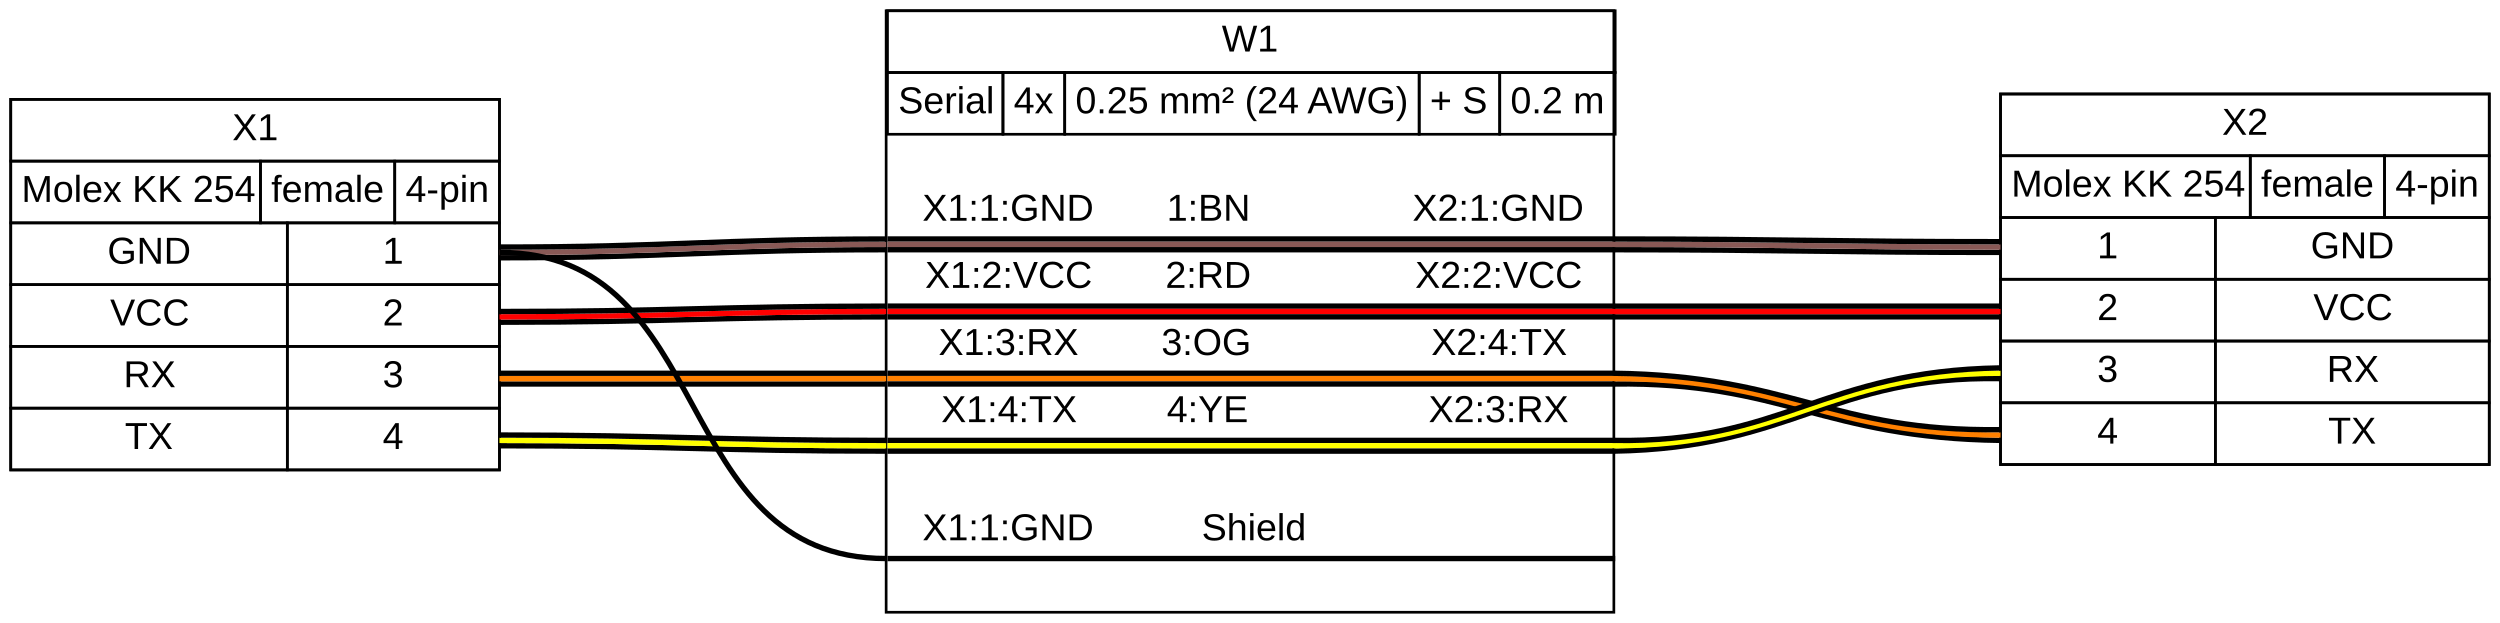
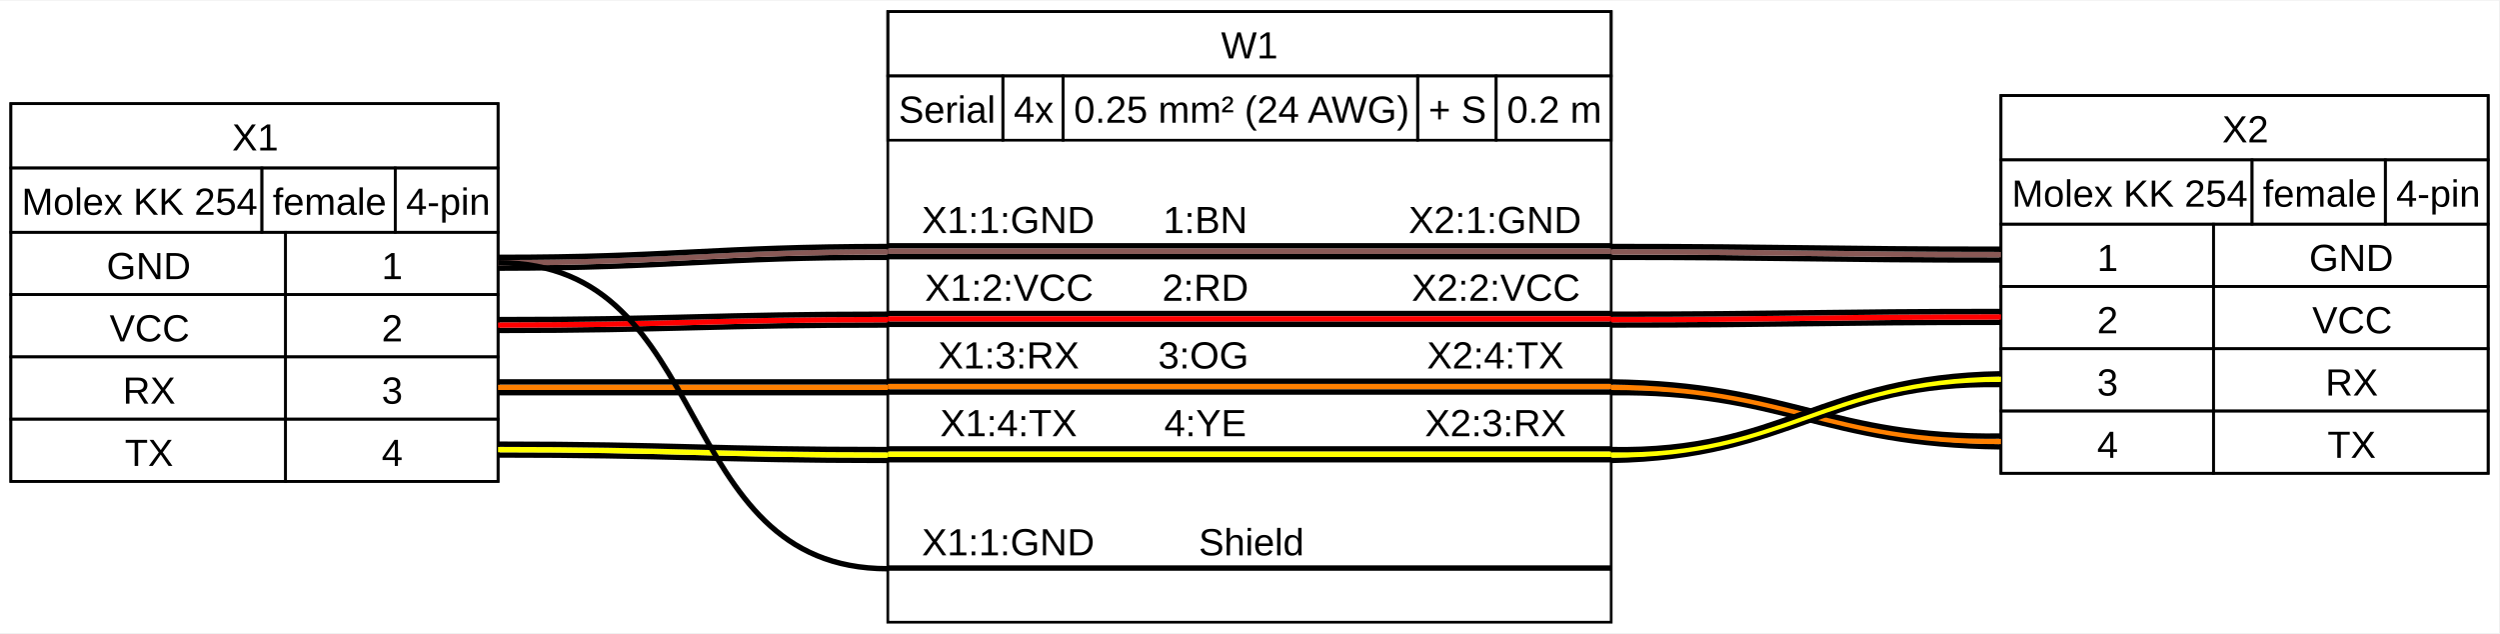
- <svg xmlns="http://www.w3.org/2000/svg" width="931pt" height="232pt" viewBox="0.00 0.00 931.00 232.00">
-   <g id="graph0" class="graph" transform="scale(1 1) rotate(0) translate(4 228)">
-     <polygon fill="#ffffff" stroke="none" points="-4,4 -4,-228 927,-228 927,4 -4,4" />
+ <svg xmlns="http://www.w3.org/2000/svg" width="923pt" height="234pt" viewBox="0.00 0.00 923.25 233.50">
+   <g id="graph0" class="graph" transform="scale(1 1) rotate(0) translate(4 229.5)">
+     <polygon fill="#ffffff" stroke="none" points="-4,4 -4,-229.5 919.25,-229.5 919.25,4 -4,4" />
    <g id="node1" class="node">
-       <polygon fill="#ffffff" stroke="black" points="182,-191 0,-191 0,-53 182,-53 182,-191" />
-       <polygon fill="none" stroke="black" points="0,-168 0,-191 182,-191 182,-168 0,-168" />
-       <text text-anchor="start" x="82.5" y="-175.8" font-family="arial" font-size="14.00">X1</text>
-       <polygon fill="none" stroke="black" points="0,-145 0,-168 93,-168 93,-145 0,-145" />
-       <text text-anchor="start" x="4" y="-152.8" font-family="arial" font-size="14.00">Molex KK 254</text>
-       <polygon fill="none" stroke="black" points="93,-145 93,-168 143,-168 143,-145 93,-145" />
-       <text text-anchor="start" x="97" y="-152.8" font-family="arial" font-size="14.00">female</text>
-       <polygon fill="none" stroke="black" points="143,-145 143,-168 182,-168 182,-145 143,-145" />
-       <text text-anchor="start" x="147" y="-152.8" font-family="arial" font-size="14.00">4-pin</text>
-       <polygon fill="none" stroke="black" points="0,-122 0,-145 103,-145 103,-122 0,-122" />
-       <text text-anchor="start" x="36" y="-129.8" font-family="arial" font-size="14.00">GND</text>
-       <polygon fill="none" stroke="black" points="103,-122 103,-145 182,-145 182,-122 103,-122" />
-       <text text-anchor="start" x="138.5" y="-129.8" font-family="arial" font-size="14.00">1</text>
-       <polygon fill="none" stroke="black" points="0,-99 0,-122 103,-122 103,-99 0,-99" />
-       <text text-anchor="start" x="37" y="-106.8" font-family="arial" font-size="14.00">VCC</text>
-       <polygon fill="none" stroke="black" points="103,-99 103,-122 182,-122 182,-99 103,-99" />
-       <text text-anchor="start" x="138.5" y="-106.8" font-family="arial" font-size="14.00">2</text>
-       <polygon fill="none" stroke="black" points="0,-76 0,-99 103,-99 103,-76 0,-76" />
-       <text text-anchor="start" x="42" y="-83.8" font-family="arial" font-size="14.00">RX</text>
-       <polygon fill="none" stroke="black" points="103,-76 103,-99 182,-99 182,-76 103,-76" />
-       <text text-anchor="start" x="138.5" y="-83.8" font-family="arial" font-size="14.00">3</text>
-       <polygon fill="none" stroke="black" points="0,-53 0,-76 103,-76 103,-53 0,-53" />
-       <text text-anchor="start" x="42.5" y="-60.8" font-family="arial" font-size="14.00">TX</text>
-       <polygon fill="none" stroke="black" points="103,-53 103,-76 182,-76 182,-53 103,-53" />
-       <text text-anchor="start" x="138.5" y="-60.8" font-family="arial" font-size="14.00">4</text>
+       <polygon fill="#ffffff" stroke="black" points="180,-191.5 0,-191.5 0,-52 180,-52 180,-191.5" />
+       <polygon fill="none" stroke="black" points="0,-167.75 0,-191.5 180,-191.5 180,-167.75 0,-167.75" />
+       <text text-anchor="start" x="81.75" y="-174.2" font-family="arial" font-size="14.00">X1</text>
+       <polygon fill="none" stroke="black" points="0,-144 0,-167.75 92.75,-167.75 92.75,-144 0,-144" />
+       <text text-anchor="start" x="4" y="-150.45" font-family="arial" font-size="14.00">Molex KK 254</text>
+       <polygon fill="none" stroke="black" points="92.75,-144 92.75,-167.75 142,-167.75 142,-144 92.75,-144" />
+       <text text-anchor="start" x="96.75" y="-150.45" font-family="arial" font-size="14.00">female</text>
+       <polygon fill="none" stroke="black" points="142,-144 142,-167.75 180,-167.75 180,-144 142,-144" />
+       <text text-anchor="start" x="146" y="-150.45" font-family="arial" font-size="14.00">4-pin</text>
+       <polygon fill="none" stroke="black" points="0,-121 0,-144 101.5,-144 101.5,-121 0,-121" />
+       <text text-anchor="start" x="35.38" y="-126.7" font-family="arial" font-size="14.00">GND</text>
+       <polygon fill="none" stroke="black" points="101.5,-121 101.5,-144 180,-144 180,-121 101.5,-121" />
+       <text text-anchor="start" x="137" y="-126.7" font-family="arial" font-size="14.00">1</text>
+       <polygon fill="none" stroke="black" points="0,-98 0,-121 101.5,-121 101.5,-98 0,-98" />
+       <text text-anchor="start" x="36.5" y="-103.7" font-family="arial" font-size="14.00">VCC</text>
+       <polygon fill="none" stroke="black" points="101.5,-98 101.5,-121 180,-121 180,-98 101.5,-98" />
+       <text text-anchor="start" x="137" y="-103.7" font-family="arial" font-size="14.00">2</text>
+       <polygon fill="none" stroke="black" points="0,-75 0,-98 101.5,-98 101.5,-75 0,-75" />
+       <text text-anchor="start" x="41.38" y="-80.7" font-family="arial" font-size="14.00">RX</text>
+       <polygon fill="none" stroke="black" points="101.5,-75 101.5,-98 180,-98 180,-75 101.5,-75" />
+       <text text-anchor="start" x="137" y="-80.7" font-family="arial" font-size="14.00">3</text>
+       <polygon fill="none" stroke="black" points="0,-52 0,-75 101.5,-75 101.5,-52 0,-52" />
+       <text text-anchor="start" x="42.12" y="-57.7" font-family="arial" font-size="14.00">TX</text>
+       <polygon fill="none" stroke="black" points="101.5,-52 101.5,-75 180,-75 180,-52 101.5,-52" />
+       <text text-anchor="start" x="137" y="-57.7" font-family="arial" font-size="14.00">4</text>
    </g>
    <g id="node3" class="node">
-       <polygon fill="#ffffff" stroke="black" points="597,-224 326,-224 326,0 597,0 597,-224" />
-       <polygon fill="none" stroke="black" points="326.5,-201 326.5,-224 597.5,-224 597.5,-201 326.5,-201" />
-       <text text-anchor="start" x="451" y="-208.8" font-family="arial" font-size="14.00">W1</text>
-       <polygon fill="none" stroke="black" points="326.5,-178 326.5,-201 369.5,-201 369.5,-178 326.5,-178" />
-       <text text-anchor="start" x="330.5" y="-185.8" font-family="arial" font-size="14.00">Serial</text>
-       <polygon fill="none" stroke="black" points="369.5,-178 369.5,-201 392.5,-201 392.5,-178 369.5,-178" />
-       <text text-anchor="start" x="373.5" y="-185.8" font-family="arial" font-size="14.00">4x</text>
-       <polygon fill="none" stroke="black" points="392.5,-178 392.5,-201 524.5,-201 524.5,-178 392.5,-178" />
-       <text text-anchor="start" x="396.5" y="-185.8" font-family="arial" font-size="14.00">0.25 mm² (24 AWG)</text>
-       <polygon fill="none" stroke="black" points="524.5,-178 524.5,-201 554.5,-201 554.5,-178 524.5,-178" />
-       <text text-anchor="start" x="528.5" y="-185.8" font-family="arial" font-size="14.00">+ S</text>
-       <polygon fill="none" stroke="black" points="554.5,-178 554.5,-201 597.5,-201 597.5,-178 554.5,-178" />
-       <text text-anchor="start" x="558.5" y="-185.8" font-family="arial" font-size="14.00">0.2 m</text>
-       <text text-anchor="start" x="369" y="-164.8" font-family="arial" font-size="14.00"> </text>
-       <text text-anchor="start" x="339.5" y="-145.8" font-family="arial" font-size="14.00">X1:1:GND</text>
-       <text text-anchor="start" x="430.5" y="-145.8" font-family="arial" font-size="14.00">     1:BN    </text>
-       <text text-anchor="start" x="522" y="-145.8" font-family="arial" font-size="14.00">X2:1:GND</text>
-       <polygon fill="#000000" stroke="none" points="326.5,-138 326.5,-140 597.5,-140 597.5,-138 326.5,-138" />
-       <polygon fill="#895956" stroke="none" points="326.5,-136 326.5,-138 597.5,-138 597.5,-136 326.5,-136" />
-       <polygon fill="#000000" stroke="none" points="326.5,-134 326.5,-136 597.5,-136 597.5,-134 326.5,-134" />
-       <text text-anchor="start" x="340.5" y="-120.8" font-family="arial" font-size="14.00">X1:2:VCC</text>
-       <text text-anchor="start" x="430" y="-120.8" font-family="arial" font-size="14.00">     2:RD    </text>
-       <text text-anchor="start" x="523" y="-120.8" font-family="arial" font-size="14.00">X2:2:VCC</text>
-       <polygon fill="#000000" stroke="none" points="326.5,-113 326.5,-115 597.5,-115 597.5,-113 326.5,-113" />
-       <polygon fill="#ff0000" stroke="none" points="326.5,-111 326.5,-113 597.5,-113 597.5,-111 326.5,-111" />
-       <polygon fill="#000000" stroke="none" points="326.5,-109 326.5,-111 597.5,-111 597.5,-109 326.5,-109" />
-       <text text-anchor="start" x="345.5" y="-95.8" font-family="arial" font-size="14.00">X1:3:RX</text>
-       <text text-anchor="start" x="428.5" y="-95.8" font-family="arial" font-size="14.00">     3:OG    </text>
-       <text text-anchor="start" x="529" y="-95.8" font-family="arial" font-size="14.00">X2:4:TX</text>
-       <polygon fill="#000000" stroke="none" points="326.5,-88 326.5,-90 597.5,-90 597.5,-88 326.5,-88" />
-       <polygon fill="#ff8000" stroke="none" points="326.5,-86 326.5,-88 597.5,-88 597.5,-86 326.5,-86" />
-       <polygon fill="#000000" stroke="none" points="326.5,-84 326.5,-86 597.5,-86 597.5,-84 326.5,-84" />
-       <text text-anchor="start" x="346.5" y="-70.8" font-family="arial" font-size="14.00">X1:4:TX</text>
-       <text text-anchor="start" x="430.5" y="-70.8" font-family="arial" font-size="14.00">     4:YE    </text>
-       <text text-anchor="start" x="528" y="-70.8" font-family="arial" font-size="14.00">X2:3:RX</text>
-       <polygon fill="#000000" stroke="none" points="326.5,-63 326.5,-65 597.5,-65 597.5,-63 326.5,-63" />
-       <polygon fill="#ffff00" stroke="none" points="326.5,-61 326.5,-63 597.5,-63 597.5,-61 326.5,-61" />
-       <polygon fill="#000000" stroke="none" points="326.5,-59 326.5,-61 597.5,-61 597.5,-59 326.5,-59" />
-       <text text-anchor="start" x="369" y="-45.8" font-family="arial" font-size="14.00"> </text>
-       <text text-anchor="start" x="339.5" y="-26.8" font-family="arial" font-size="14.00">X1:1:GND</text>
-       <text text-anchor="start" x="443.5" y="-26.8" font-family="arial" font-size="14.00">Shield</text>
-       <polygon fill="#000000" stroke="none" points="326.5,-19 326.5,-21 597.5,-21 597.5,-19 326.5,-19" />
-       <text text-anchor="start" x="369" y="-5.8" font-family="arial" font-size="14.00"> </text>
+       <polygon fill="#ffffff" stroke="black" points="591.25,-225.5 324,-225.5 324,0 591.25,0 591.25,-225.5" />
+       <polygon fill="none" stroke="black" points="324,-201.75 324,-225.5 591.25,-225.5 591.25,-201.75 324,-201.75" />
+       <text text-anchor="start" x="447.12" y="-208.2" font-family="arial" font-size="14.00">W1</text>
+       <polygon fill="none" stroke="black" points="324,-178 324,-201.75 366.5,-201.75 366.5,-178 324,-178" />
+       <text text-anchor="start" x="328" y="-184.45" font-family="arial" font-size="14.00">Serial</text>
+       <polygon fill="none" stroke="black" points="366.5,-178 366.5,-201.75 388.75,-201.75 388.75,-178 366.5,-178" />
+       <text text-anchor="start" x="370.5" y="-184.45" font-family="arial" font-size="14.00">4x</text>
+       <polygon fill="none" stroke="black" points="388.75,-178 388.75,-201.75 519.75,-201.75 519.75,-178 388.75,-178" />
+       <text text-anchor="start" x="392.75" y="-184.45" font-family="arial" font-size="14.00">0.25 mm² (24 AWG)</text>
+       <polygon fill="none" stroke="black" points="519.75,-178 519.75,-201.75 548.75,-201.75 548.75,-178 519.75,-178" />
+       <text text-anchor="start" x="523.75" y="-184.45" font-family="arial" font-size="14.00">+ S</text>
+       <polygon fill="none" stroke="black" points="548.75,-178 548.75,-201.75 591.25,-201.75 591.25,-178 548.75,-178" />
+       <text text-anchor="start" x="552.75" y="-184.45" font-family="arial" font-size="14.00">0.2 m</text>
+       <text text-anchor="start" x="365.83" y="-162.7" font-family="arial" font-size="14.00"> </text>
+       <text text-anchor="start" x="336.58" y="-143.7" font-family="arial" font-size="14.00">X1:1:GND</text>
+       <text text-anchor="start" x="425.75" y="-143.7" font-family="arial" font-size="14.00">     1:BN    </text>
+       <text text-anchor="start" x="516.42" y="-143.7" font-family="arial" font-size="14.00">X2:1:GND</text>
+       <polygon fill="#000000" stroke="none" points="324,-138 324,-140 591.25,-140 591.25,-138 324,-138" />
+       <polygon fill="#895956" stroke="none" points="324,-136 324,-138 591.25,-138 591.25,-136 324,-136" />
+       <polygon fill="#000000" stroke="none" points="324,-134 324,-136 591.25,-136 591.25,-134 324,-134" />
+       <text text-anchor="start" x="337.71" y="-118.7" font-family="arial" font-size="14.00">X1:2:VCC</text>
+       <text text-anchor="start" x="425.38" y="-118.7" font-family="arial" font-size="14.00">     2:RD    </text>
+       <text text-anchor="start" x="517.54" y="-118.7" font-family="arial" font-size="14.00">X2:2:VCC</text>
+       <polygon fill="#000000" stroke="none" points="324,-113 324,-115 591.25,-115 591.25,-113 324,-113" />
+       <polygon fill="#ff0000" stroke="none" points="324,-111 324,-113 591.25,-113 591.25,-111 324,-111" />
+       <polygon fill="#000000" stroke="none" points="324,-109 324,-111 591.25,-111 591.25,-109 324,-109" />
+       <text text-anchor="start" x="342.58" y="-93.7" font-family="arial" font-size="14.00">X1:3:RX</text>
+       <text text-anchor="start" x="423.88" y="-93.7" font-family="arial" font-size="14.00">     3:OG    </text>
+       <text text-anchor="start" x="523.17" y="-93.7" font-family="arial" font-size="14.00">X2:4:TX</text>
+       <polygon fill="#000000" stroke="none" points="324,-88 324,-90 591.25,-90 591.25,-88 324,-88" />
+       <polygon fill="#ff8000" stroke="none" points="324,-86 324,-88 591.25,-88 591.25,-86 324,-86" />
+       <polygon fill="#000000" stroke="none" points="324,-84 324,-86 591.25,-86 591.25,-84 324,-84" />
+       <text text-anchor="start" x="343.33" y="-68.7" font-family="arial" font-size="14.00">X1:4:TX</text>
+       <text text-anchor="start" x="426.12" y="-68.7" font-family="arial" font-size="14.00">     4:YE    </text>
+       <text text-anchor="start" x="522.42" y="-68.7" font-family="arial" font-size="14.00">X2:3:RX</text>
+       <polygon fill="#000000" stroke="none" points="324,-63 324,-65 591.25,-65 591.25,-63 324,-63" />
+       <polygon fill="#ffff00" stroke="none" points="324,-61 324,-63 591.25,-63 591.25,-61 324,-61" />
+       <polygon fill="#000000" stroke="none" points="324,-59 324,-61 591.25,-61 591.25,-59 324,-59" />
+       <text text-anchor="start" x="365.83" y="-43.7" font-family="arial" font-size="14.00"> </text>
+       <text text-anchor="start" x="336.58" y="-24.7" font-family="arial" font-size="14.00">X1:1:GND</text>
+       <text text-anchor="start" x="438.88" y="-24.7" font-family="arial" font-size="14.00">Shield</text>
+       <polygon fill="#000000" stroke="none" points="324,-19 324,-21 591.25,-21 591.25,-19 324,-19" />
+       <text text-anchor="start" x="365.83" y="-3.7" font-family="arial" font-size="14.00"> </text>
    </g>
    <g id="edge1" class="edge">
-       <path fill="none" stroke="#000000" stroke-width="2" d="M182,-132C246.38,-132.03 262.36,-135.03 326,-135" />
-       <path fill="none" stroke="#895956" stroke-width="2" d="M182,-134C246.01,-134 261.99,-137 326,-137" />
-       <path fill="none" stroke="#000000" stroke-width="2" d="M182,-136C245.64,-135.97 261.62,-138.97 326,-139" />
+       <path fill="none" stroke="#000000" stroke-width="2" d="M180,-130.75C244.51,-130.81 260.46,-134.81 324,-134.75" />
+       <path fill="none" stroke="#895956" stroke-width="2" d="M180,-132.75C244.02,-132.75 259.98,-136.75 324,-136.75" />
+       <path fill="none" stroke="#000000" stroke-width="2" d="M180,-134.75C243.54,-134.69 259.49,-138.69 324,-138.75" />
    </g>
    <g id="edge3" class="edge">
-       <path fill="none" stroke="#000000" stroke-width="2" d="M182,-108C246.25,-108.02 262.24,-110.02 326,-110" />
-       <path fill="none" stroke="#ff0000" stroke-width="2" d="M182,-110C246.01,-110 261.99,-112 326,-112" />
-       <path fill="none" stroke="#000000" stroke-width="2" d="M182,-112C245.76,-111.98 261.75,-113.98 326,-114" />
+       <path fill="none" stroke="#000000" stroke-width="2" d="M180,-107.75C244.25,-107.77 260.24,-109.77 324,-109.75" />
+       <path fill="none" stroke="#ff0000" stroke-width="2" d="M180,-109.75C244.01,-109.75 259.99,-111.75 324,-111.75" />
+       <path fill="none" stroke="#000000" stroke-width="2" d="M180,-111.75C243.76,-111.73 259.75,-113.73 324,-113.75" />
    </g>
    <g id="edge5" class="edge">
-       <path fill="none" stroke="#000000" stroke-width="2" d="M182,-85C246,-85 262,-85 326,-85" />
-       <path fill="none" stroke="#ff8000" stroke-width="2" d="M182,-87C246,-87 262,-87 326,-87" />
-       <path fill="none" stroke="#000000" stroke-width="2" d="M182,-89C246,-89 262,-89 326,-89" />
+       <path fill="none" stroke="#000000" stroke-width="2" d="M180,-84.75C244,-84.75 260,-84.75 324,-84.75" />
+       <path fill="none" stroke="#ff8000" stroke-width="2" d="M180,-86.75C244,-86.75 260,-86.75 324,-86.75" />
+       <path fill="none" stroke="#000000" stroke-width="2" d="M180,-88.75C244,-88.75 260,-88.75 324,-88.75" />
    </g>
    <g id="edge7" class="edge">
-       <path fill="none" stroke="#000000" stroke-width="2" d="M182,-62C245.76,-62.02 261.75,-60.02 326,-60" />
-       <path fill="none" stroke="#ffff00" stroke-width="2" d="M182,-64C246.01,-64 261.99,-62 326,-62" />
-       <path fill="none" stroke="#000000" stroke-width="2" d="M182,-66C246.25,-65.98 262.24,-63.98 326,-64" />
+       <path fill="none" stroke="#000000" stroke-width="2" d="M180,-61.75C243.76,-61.77 259.75,-59.77 324,-59.75" />
+       <path fill="none" stroke="#ffff00" stroke-width="2" d="M180,-63.75C244.01,-63.75 259.99,-61.75 324,-61.75" />
+       <path fill="none" stroke="#000000" stroke-width="2" d="M180,-65.75C244.25,-65.73 260.24,-63.73 324,-63.75" />
    </g>
    <g id="edge9" class="edge">
-       <path fill="none" stroke="#000000" stroke-width="2" d="M182,-134C263.63,-134 244.37,-20 326,-20" />
+       <path fill="none" stroke="#000000" stroke-width="2" d="M180,-132.75C261.35,-132.75 242.65,-19.75 324,-19.75" />
    </g>
    <g id="node2" class="node">
-       <polygon fill="#ffffff" stroke="black" points="923,-193 741,-193 741,-55 923,-55 923,-193" />
-       <polygon fill="none" stroke="black" points="741,-170 741,-193 923,-193 923,-170 741,-170" />
-       <text text-anchor="start" x="823.5" y="-177.8" font-family="arial" font-size="14.00">X2</text>
-       <polygon fill="none" stroke="black" points="741,-147 741,-170 834,-170 834,-147 741,-147" />
-       <text text-anchor="start" x="745" y="-154.8" font-family="arial" font-size="14.00">Molex KK 254</text>
-       <polygon fill="none" stroke="black" points="834,-147 834,-170 884,-170 884,-147 834,-147" />
-       <text text-anchor="start" x="838" y="-154.8" font-family="arial" font-size="14.00">female</text>
-       <polygon fill="none" stroke="black" points="884,-147 884,-170 923,-170 923,-147 884,-147" />
-       <text text-anchor="start" x="888" y="-154.8" font-family="arial" font-size="14.00">4-pin</text>
-       <polygon fill="none" stroke="black" points="741,-124 741,-147 821,-147 821,-124 741,-124" />
-       <text text-anchor="start" x="777" y="-131.8" font-family="arial" font-size="14.00">1</text>
-       <polygon fill="none" stroke="black" points="821,-124 821,-147 923,-147 923,-124 821,-124" />
-       <text text-anchor="start" x="856.5" y="-131.8" font-family="arial" font-size="14.00">GND</text>
-       <polygon fill="none" stroke="black" points="741,-101 741,-124 821,-124 821,-101 741,-101" />
-       <text text-anchor="start" x="777" y="-108.8" font-family="arial" font-size="14.00">2</text>
-       <polygon fill="none" stroke="black" points="821,-101 821,-124 923,-124 923,-101 821,-101" />
-       <text text-anchor="start" x="857.5" y="-108.8" font-family="arial" font-size="14.00">VCC</text>
-       <polygon fill="none" stroke="black" points="741,-78 741,-101 821,-101 821,-78 741,-78" />
-       <text text-anchor="start" x="777" y="-85.8" font-family="arial" font-size="14.00">3</text>
-       <polygon fill="none" stroke="black" points="821,-78 821,-101 923,-101 923,-78 821,-78" />
-       <text text-anchor="start" x="862.5" y="-85.8" font-family="arial" font-size="14.00">RX</text>
-       <polygon fill="none" stroke="black" points="741,-55 741,-78 821,-78 821,-55 741,-55" />
-       <text text-anchor="start" x="777" y="-62.8" font-family="arial" font-size="14.00">4</text>
-       <polygon fill="none" stroke="black" points="821,-55 821,-78 923,-78 923,-55 821,-55" />
-       <text text-anchor="start" x="863" y="-62.8" font-family="arial" font-size="14.00">TX</text>
+       <polygon fill="#ffffff" stroke="black" points="915.25,-194.5 735.25,-194.5 735.25,-55 915.25,-55 915.25,-194.5" />
+       <polygon fill="none" stroke="black" points="735.25,-170.75 735.25,-194.5 915.25,-194.5 915.25,-170.75 735.25,-170.75" />
+       <text text-anchor="start" x="817" y="-177.2" font-family="arial" font-size="14.00">X2</text>
+       <polygon fill="none" stroke="black" points="735.25,-147 735.25,-170.75 828,-170.75 828,-147 735.25,-147" />
+       <text text-anchor="start" x="739.25" y="-153.45" font-family="arial" font-size="14.00">Molex KK 254</text>
+       <polygon fill="none" stroke="black" points="828,-147 828,-170.75 877.25,-170.75 877.25,-147 828,-147" />
+       <text text-anchor="start" x="832" y="-153.45" font-family="arial" font-size="14.00">female</text>
+       <polygon fill="none" stroke="black" points="877.25,-147 877.25,-170.75 915.25,-170.75 915.25,-147 877.25,-147" />
+       <text text-anchor="start" x="881.25" y="-153.45" font-family="arial" font-size="14.00">4-pin</text>
+       <polygon fill="none" stroke="black" points="735.25,-124 735.25,-147 813.75,-147 813.75,-124 735.25,-124" />
+       <text text-anchor="start" x="770.75" y="-129.7" font-family="arial" font-size="14.00">1</text>
+       <polygon fill="none" stroke="black" points="813.75,-124 813.75,-147 915.25,-147 915.25,-124 813.75,-124" />
+       <text text-anchor="start" x="849.12" y="-129.7" font-family="arial" font-size="14.00">GND</text>
+       <polygon fill="none" stroke="black" points="735.25,-101 735.25,-124 813.75,-124 813.75,-101 735.25,-101" />
+       <text text-anchor="start" x="770.75" y="-106.7" font-family="arial" font-size="14.00">2</text>
+       <polygon fill="none" stroke="black" points="813.75,-101 813.75,-124 915.25,-124 915.25,-101 813.75,-101" />
+       <text text-anchor="start" x="850.25" y="-106.7" font-family="arial" font-size="14.00">VCC</text>
+       <polygon fill="none" stroke="black" points="735.25,-78 735.25,-101 813.75,-101 813.75,-78 735.25,-78" />
+       <text text-anchor="start" x="770.75" y="-83.7" font-family="arial" font-size="14.00">3</text>
+       <polygon fill="none" stroke="black" points="813.75,-78 813.75,-101 915.25,-101 915.25,-78 813.75,-78" />
+       <text text-anchor="start" x="855.12" y="-83.7" font-family="arial" font-size="14.00">RX</text>
+       <polygon fill="none" stroke="black" points="735.25,-55 735.25,-78 813.75,-78 813.75,-55 735.25,-55" />
+       <text text-anchor="start" x="770.75" y="-60.7" font-family="arial" font-size="14.00">4</text>
+       <polygon fill="none" stroke="black" points="813.75,-55 813.75,-78 915.25,-78 915.25,-55 813.75,-55" />
+       <text text-anchor="start" x="855.88" y="-60.7" font-family="arial" font-size="14.00">TX</text>
    </g>
    <g id="edge2" class="edge">
-       <path fill="none" stroke="#000000" stroke-width="2" d="M597,-135C660.88,-135 676.87,-134 741,-134" />
-       <path fill="none" stroke="#895956" stroke-width="2" d="M597,-137C661,-137 677,-136 741,-136" />
-       <path fill="none" stroke="#000000" stroke-width="2" d="M597,-139C661.13,-139 677.12,-138 741,-138" />
+       <path fill="none" stroke="#000000" stroke-width="2" d="M591.25,-134.75C655.13,-134.75 671.12,-133.75 735.25,-133.75" />
+       <path fill="none" stroke="#895956" stroke-width="2" d="M591.25,-136.75C655.25,-136.75 671.25,-135.75 735.25,-135.75" />
+       <path fill="none" stroke="#000000" stroke-width="2" d="M591.25,-138.75C655.38,-138.75 671.37,-137.75 735.25,-137.75" />
    </g>
    <g id="edge4" class="edge">
-       <path fill="none" stroke="#000000" stroke-width="2" d="M597,-110C661,-110 677,-110 741,-110" />
-       <path fill="none" stroke="#ff0000" stroke-width="2" d="M597,-112C661,-112 677,-112 741,-112" />
-       <path fill="none" stroke="#000000" stroke-width="2" d="M597,-114C661,-114 677,-114 741,-114" />
+       <path fill="none" stroke="#000000" stroke-width="2" d="M591.25,-109.75C655.38,-109.75 671.37,-110.75 735.25,-110.75" />
+       <path fill="none" stroke="#ff0000" stroke-width="2" d="M591.25,-111.75C655.25,-111.75 671.25,-112.75 735.25,-112.75" />
+       <path fill="none" stroke="#000000" stroke-width="2" d="M591.25,-113.75C655.13,-113.75 671.12,-114.75 735.25,-114.75" />
    </g>
    <g id="edge6" class="edge">
-       <path fill="none" stroke="#000000" stroke-width="2" d="M597,-85C660.04,-85.86 674.68,-64.86 741,-64" />
-       <path fill="none" stroke="#ff8000" stroke-width="2" d="M597,-87C661.68,-87 676.32,-66 741,-66" />
-       <path fill="none" stroke="#000000" stroke-width="2" d="M597,-89C663.32,-88.14 677.96,-67.14 741,-68" />
+       <path fill="none" stroke="#000000" stroke-width="2" d="M591.25,-84.75C654.26,-85.56 669.03,-65.56 735.25,-64.75" />
+       <path fill="none" stroke="#ff8000" stroke-width="2" d="M591.25,-86.75C655.86,-86.75 670.64,-66.75 735.25,-66.75" />
+       <path fill="none" stroke="#000000" stroke-width="2" d="M591.25,-88.75C657.47,-87.94 672.24,-67.94 735.25,-68.75" />
    </g>
    <g id="edge8" class="edge">
-       <path fill="none" stroke="#000000" stroke-width="2" d="M597,-60C663.9,-61.09 677.67,-88.09 741,-87" />
-       <path fill="none" stroke="#ffff00" stroke-width="2" d="M597,-62C662.12,-62 675.88,-89 741,-89" />
-       <path fill="none" stroke="#000000" stroke-width="2" d="M597,-64C660.33,-62.91 674.1,-89.91 741,-91" />
+       <path fill="none" stroke="#000000" stroke-width="2" d="M591.25,-59.75C658.25,-60.88 671.85,-88.88 735.25,-87.75" />
+       <path fill="none" stroke="#ffff00" stroke-width="2" d="M591.25,-61.75C656.45,-61.75 670.05,-89.75 735.25,-89.75" />
+       <path fill="none" stroke="#000000" stroke-width="2" d="M591.25,-63.75C654.65,-62.62 668.25,-90.62 735.25,-91.75" />
    </g>
  </g>
</svg>
